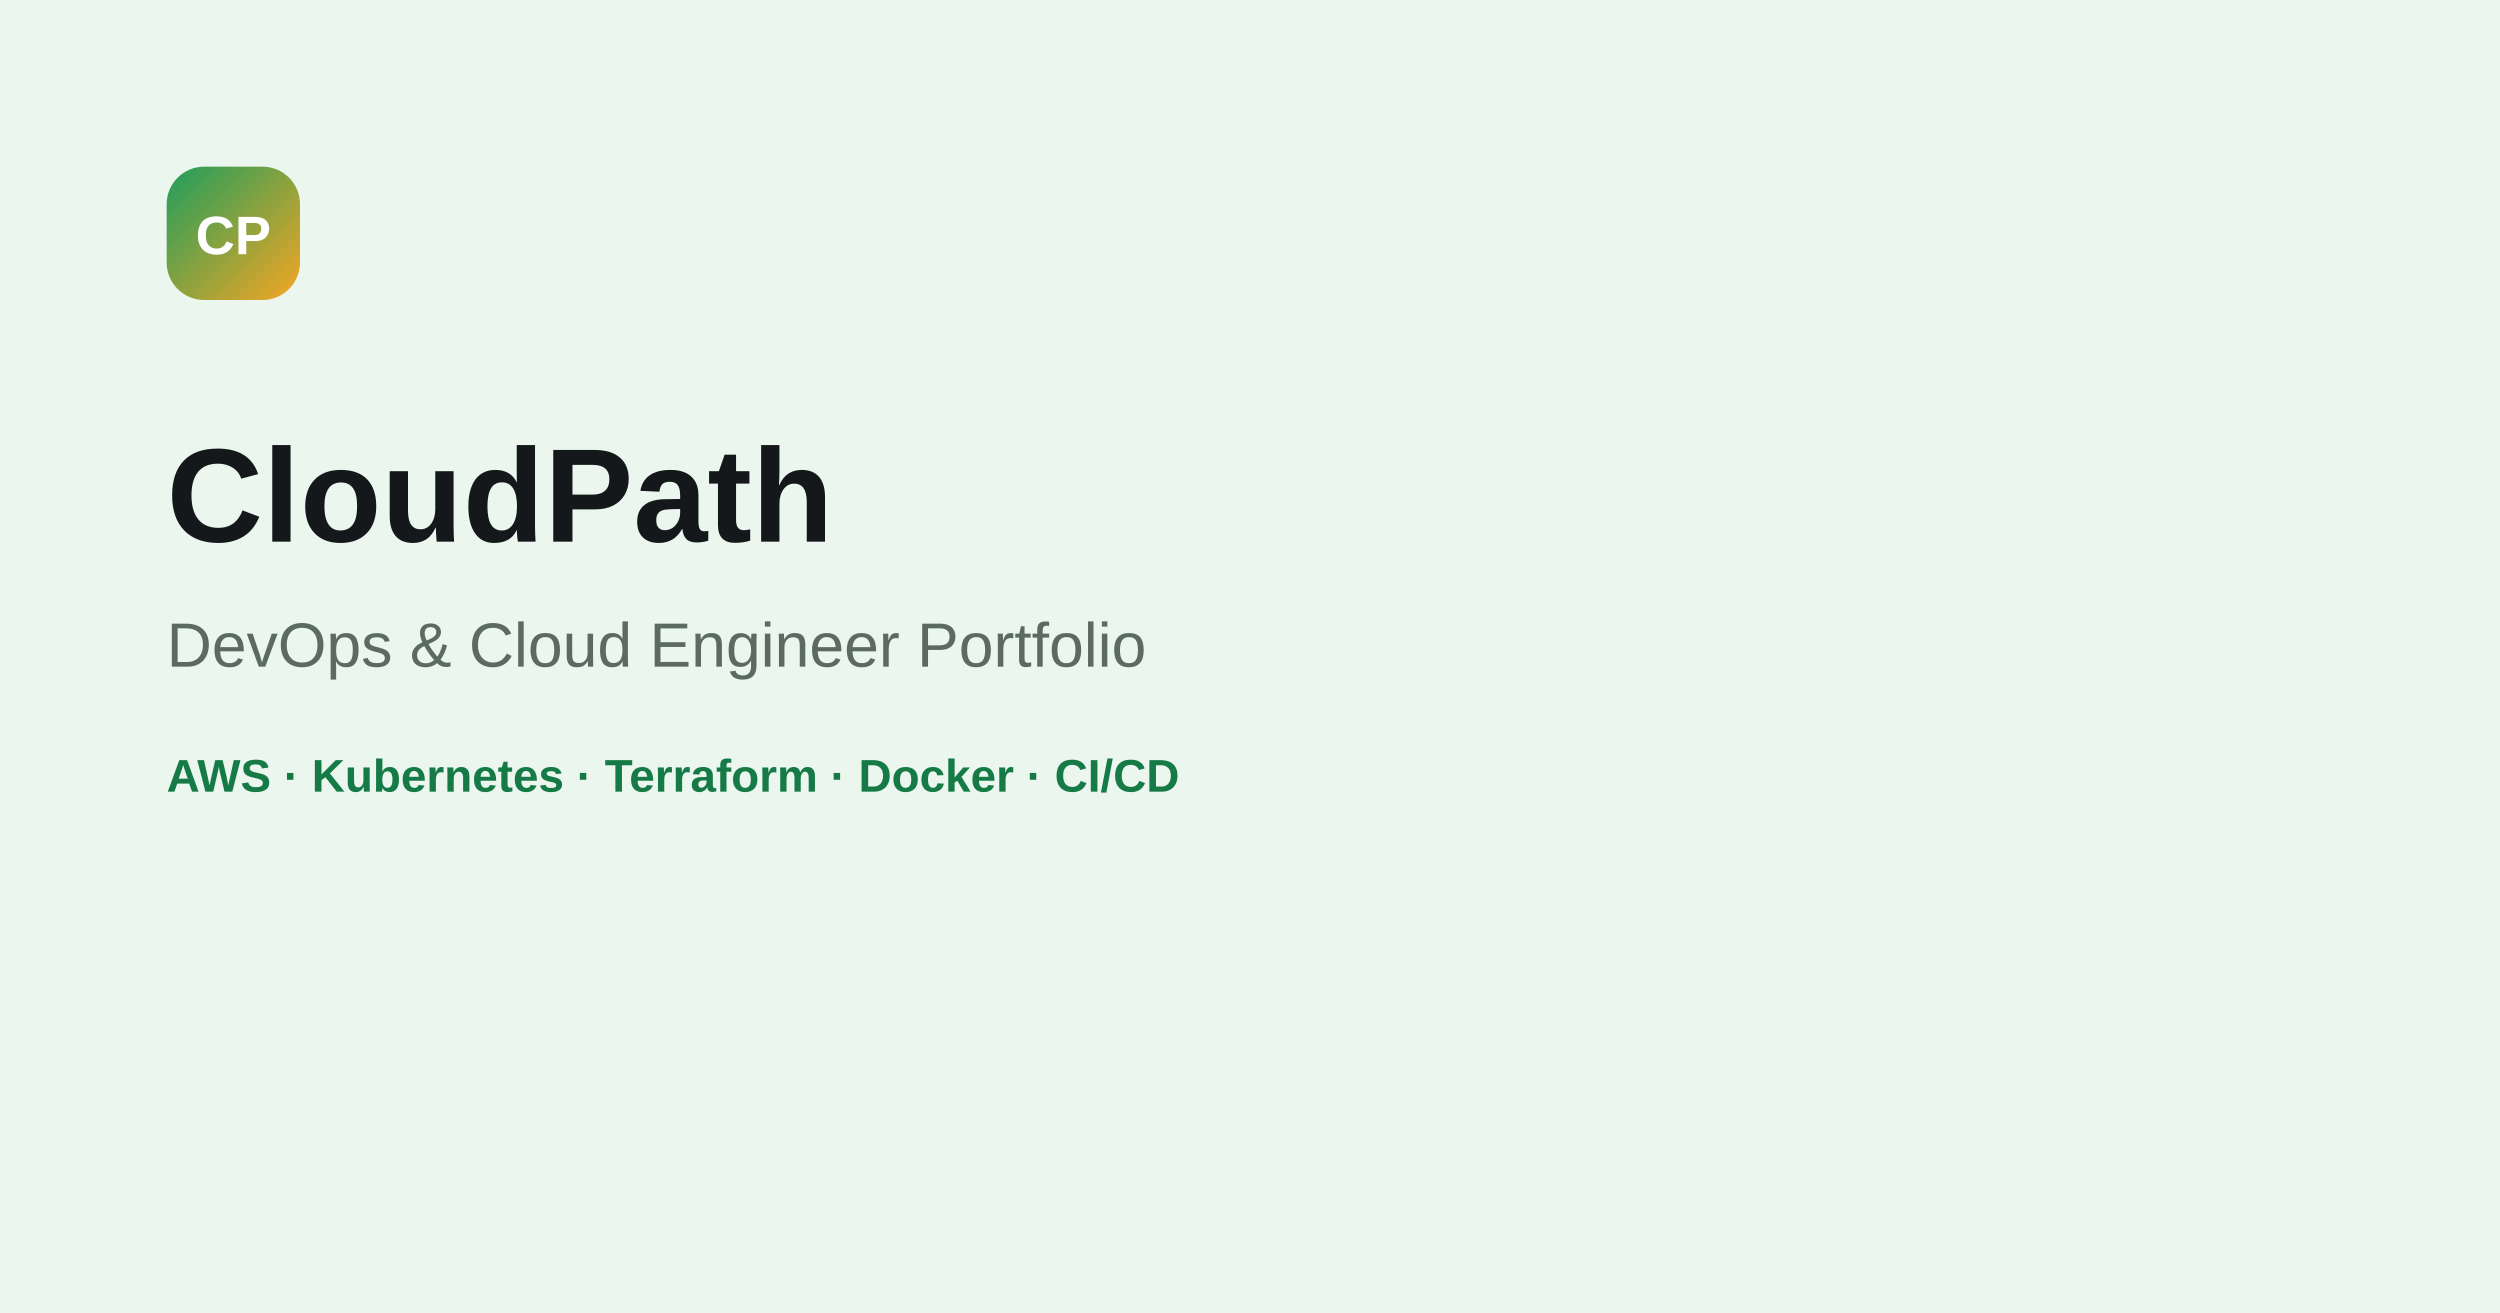
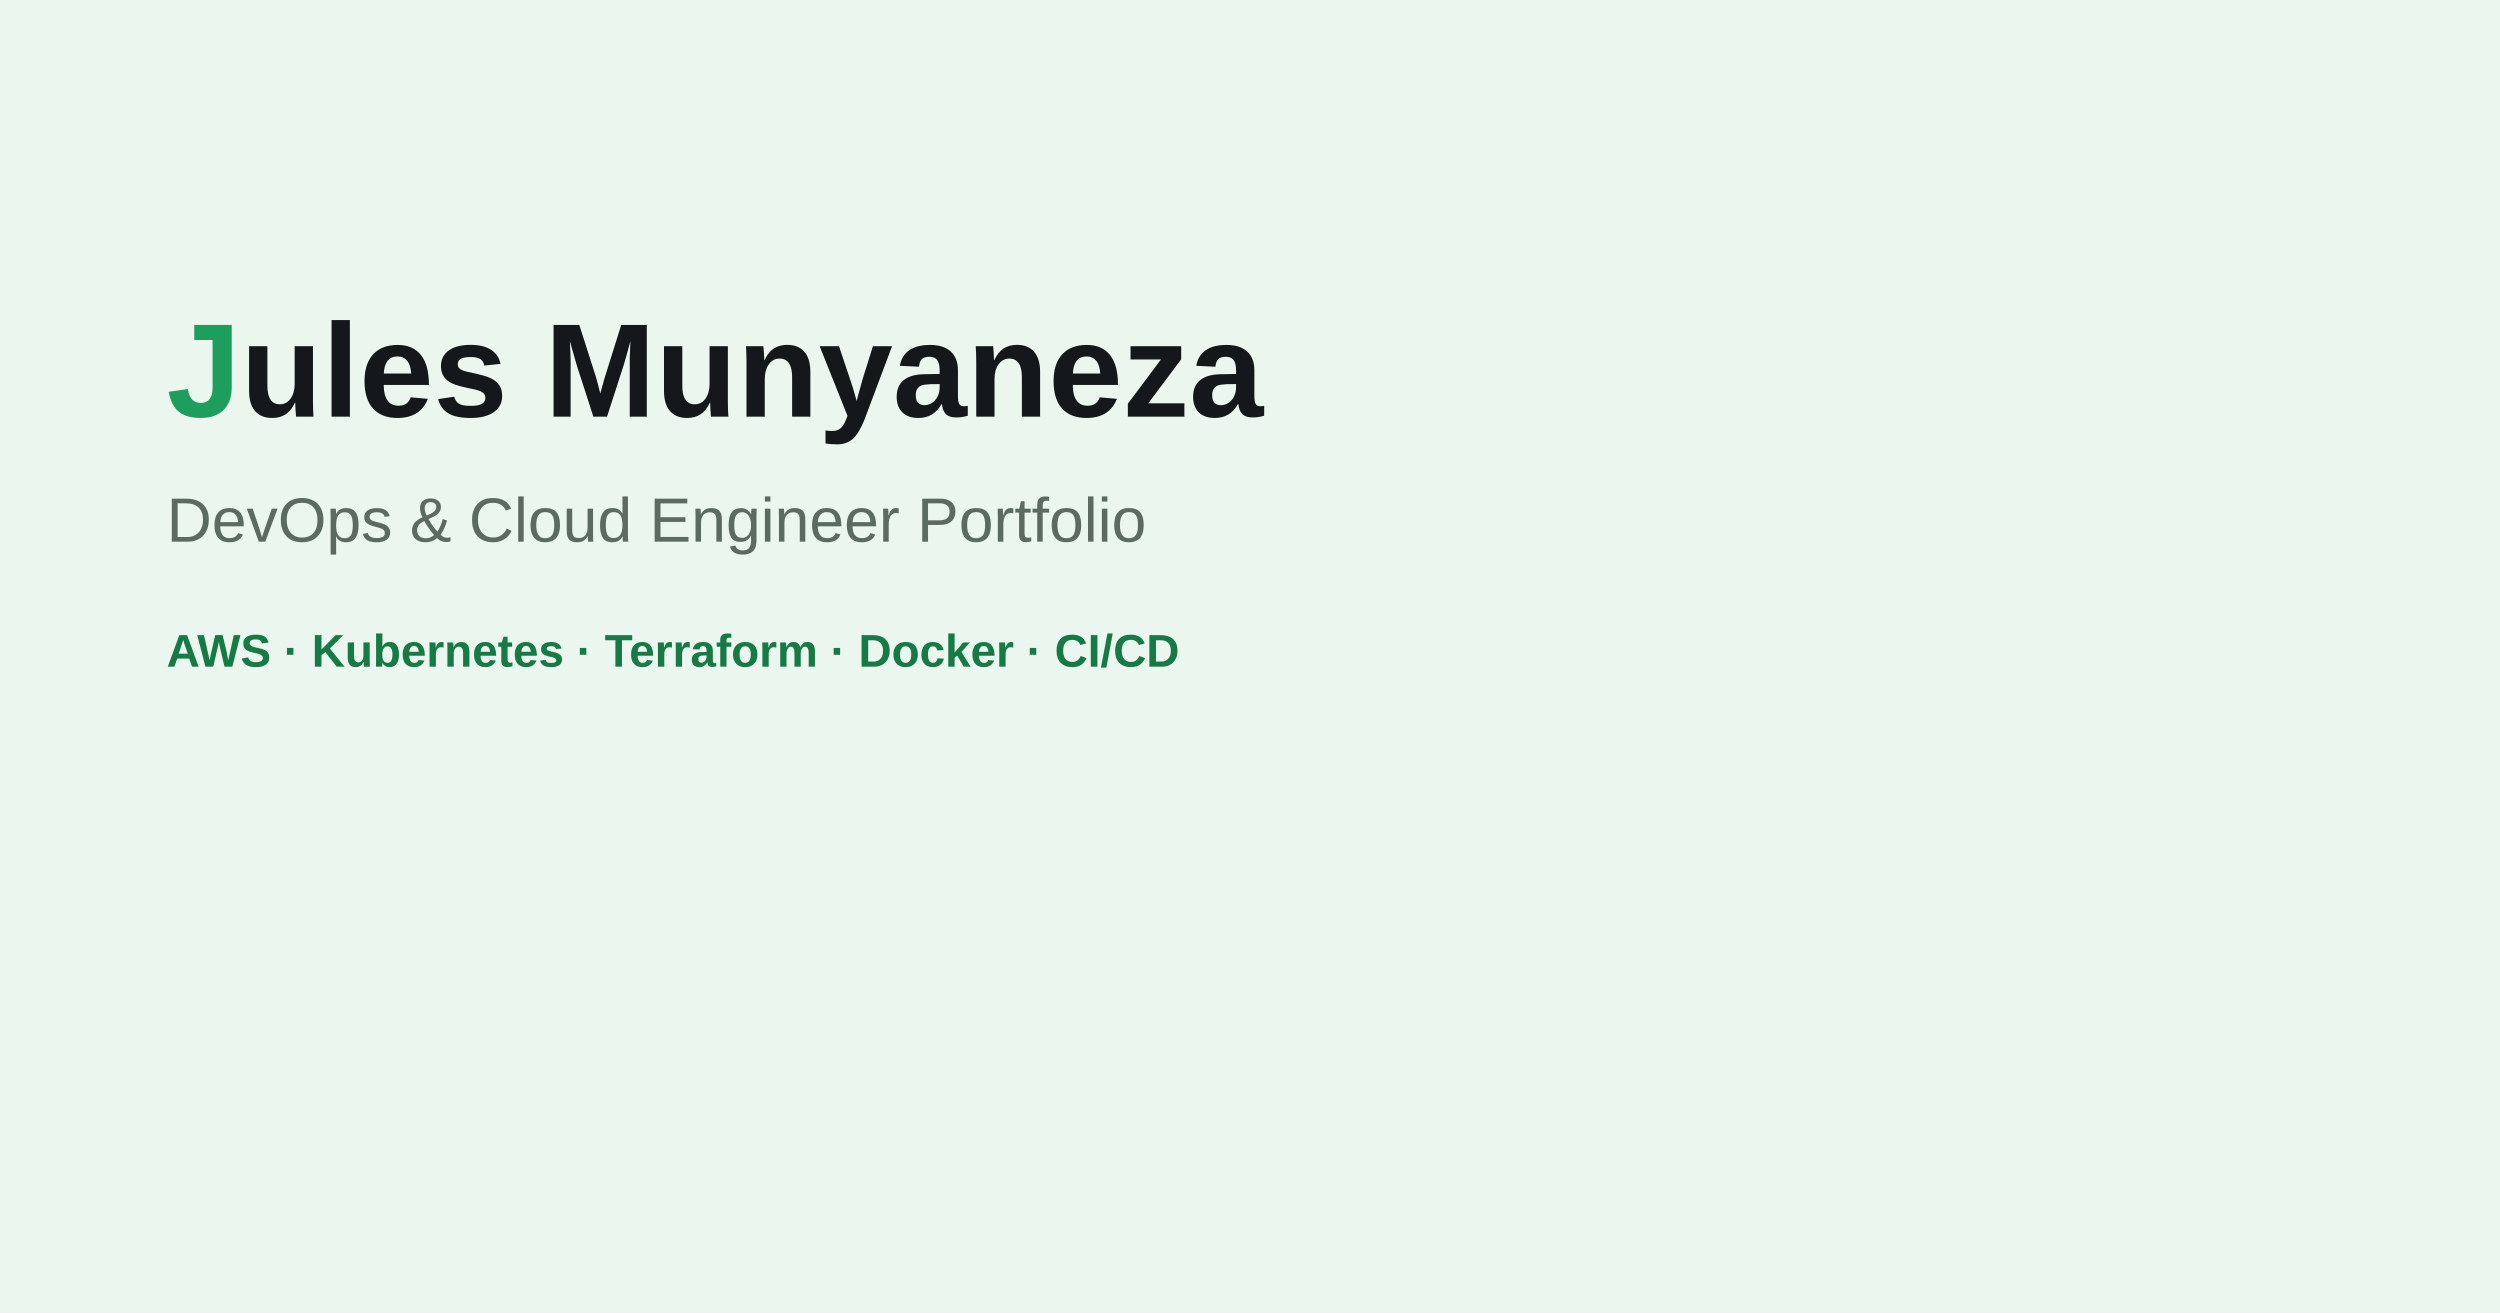
<svg xmlns="http://www.w3.org/2000/svg" viewBox="0 0 1200 630">
-   <defs>
-     <linearGradient id="g" x1="0" y1="0" x2="1" y2="1">
-       <stop offset="0%" stop-color="#1e9e5c" />
-       <stop offset="100%" stop-color="#f5a623" />
-     </linearGradient>
-   </defs>
  <rect width="1200" height="630" fill="#eaf6ee" />
-   <rect x="80" y="80" width="64" height="64" rx="18" fill="url(#g)" />
-   <text x="112" y="122" font-family="Arial, sans-serif" font-weight="700" font-size="26" fill="#ffffff" text-anchor="middle">CP</text>
-   <text x="80" y="260" font-family="Arial, sans-serif" font-weight="700" font-size="64" fill="#14181a">CloudPath</text>
-   <text x="80" y="320" font-family="Arial, sans-serif" font-size="30" fill="#5c6b62">DevOps &amp; Cloud Engineer Portfolio</text>
-   <text x="80" y="380" font-family="Arial, sans-serif" font-weight="600" font-size="22" fill="#167a47">AWS · Kubernetes · Terraform · Docker · CI/CD</text>
+   <text x="80" y="200" font-family="Arial, sans-serif" font-weight="700" font-size="64" fill="#14181a">
+     <tspan fill="#1e9e5c">J</tspan>ules Munyaneza</text>
+   <text x="80" y="260" font-family="Arial, sans-serif" font-size="30" fill="#5c6b62">DevOps &amp; Cloud Engineer Portfolio</text>
+   <text x="80" y="320" font-family="Arial, sans-serif" font-weight="600" font-size="22" fill="#167a47">AWS · Kubernetes · Terraform · Docker · CI/CD</text>
</svg>
